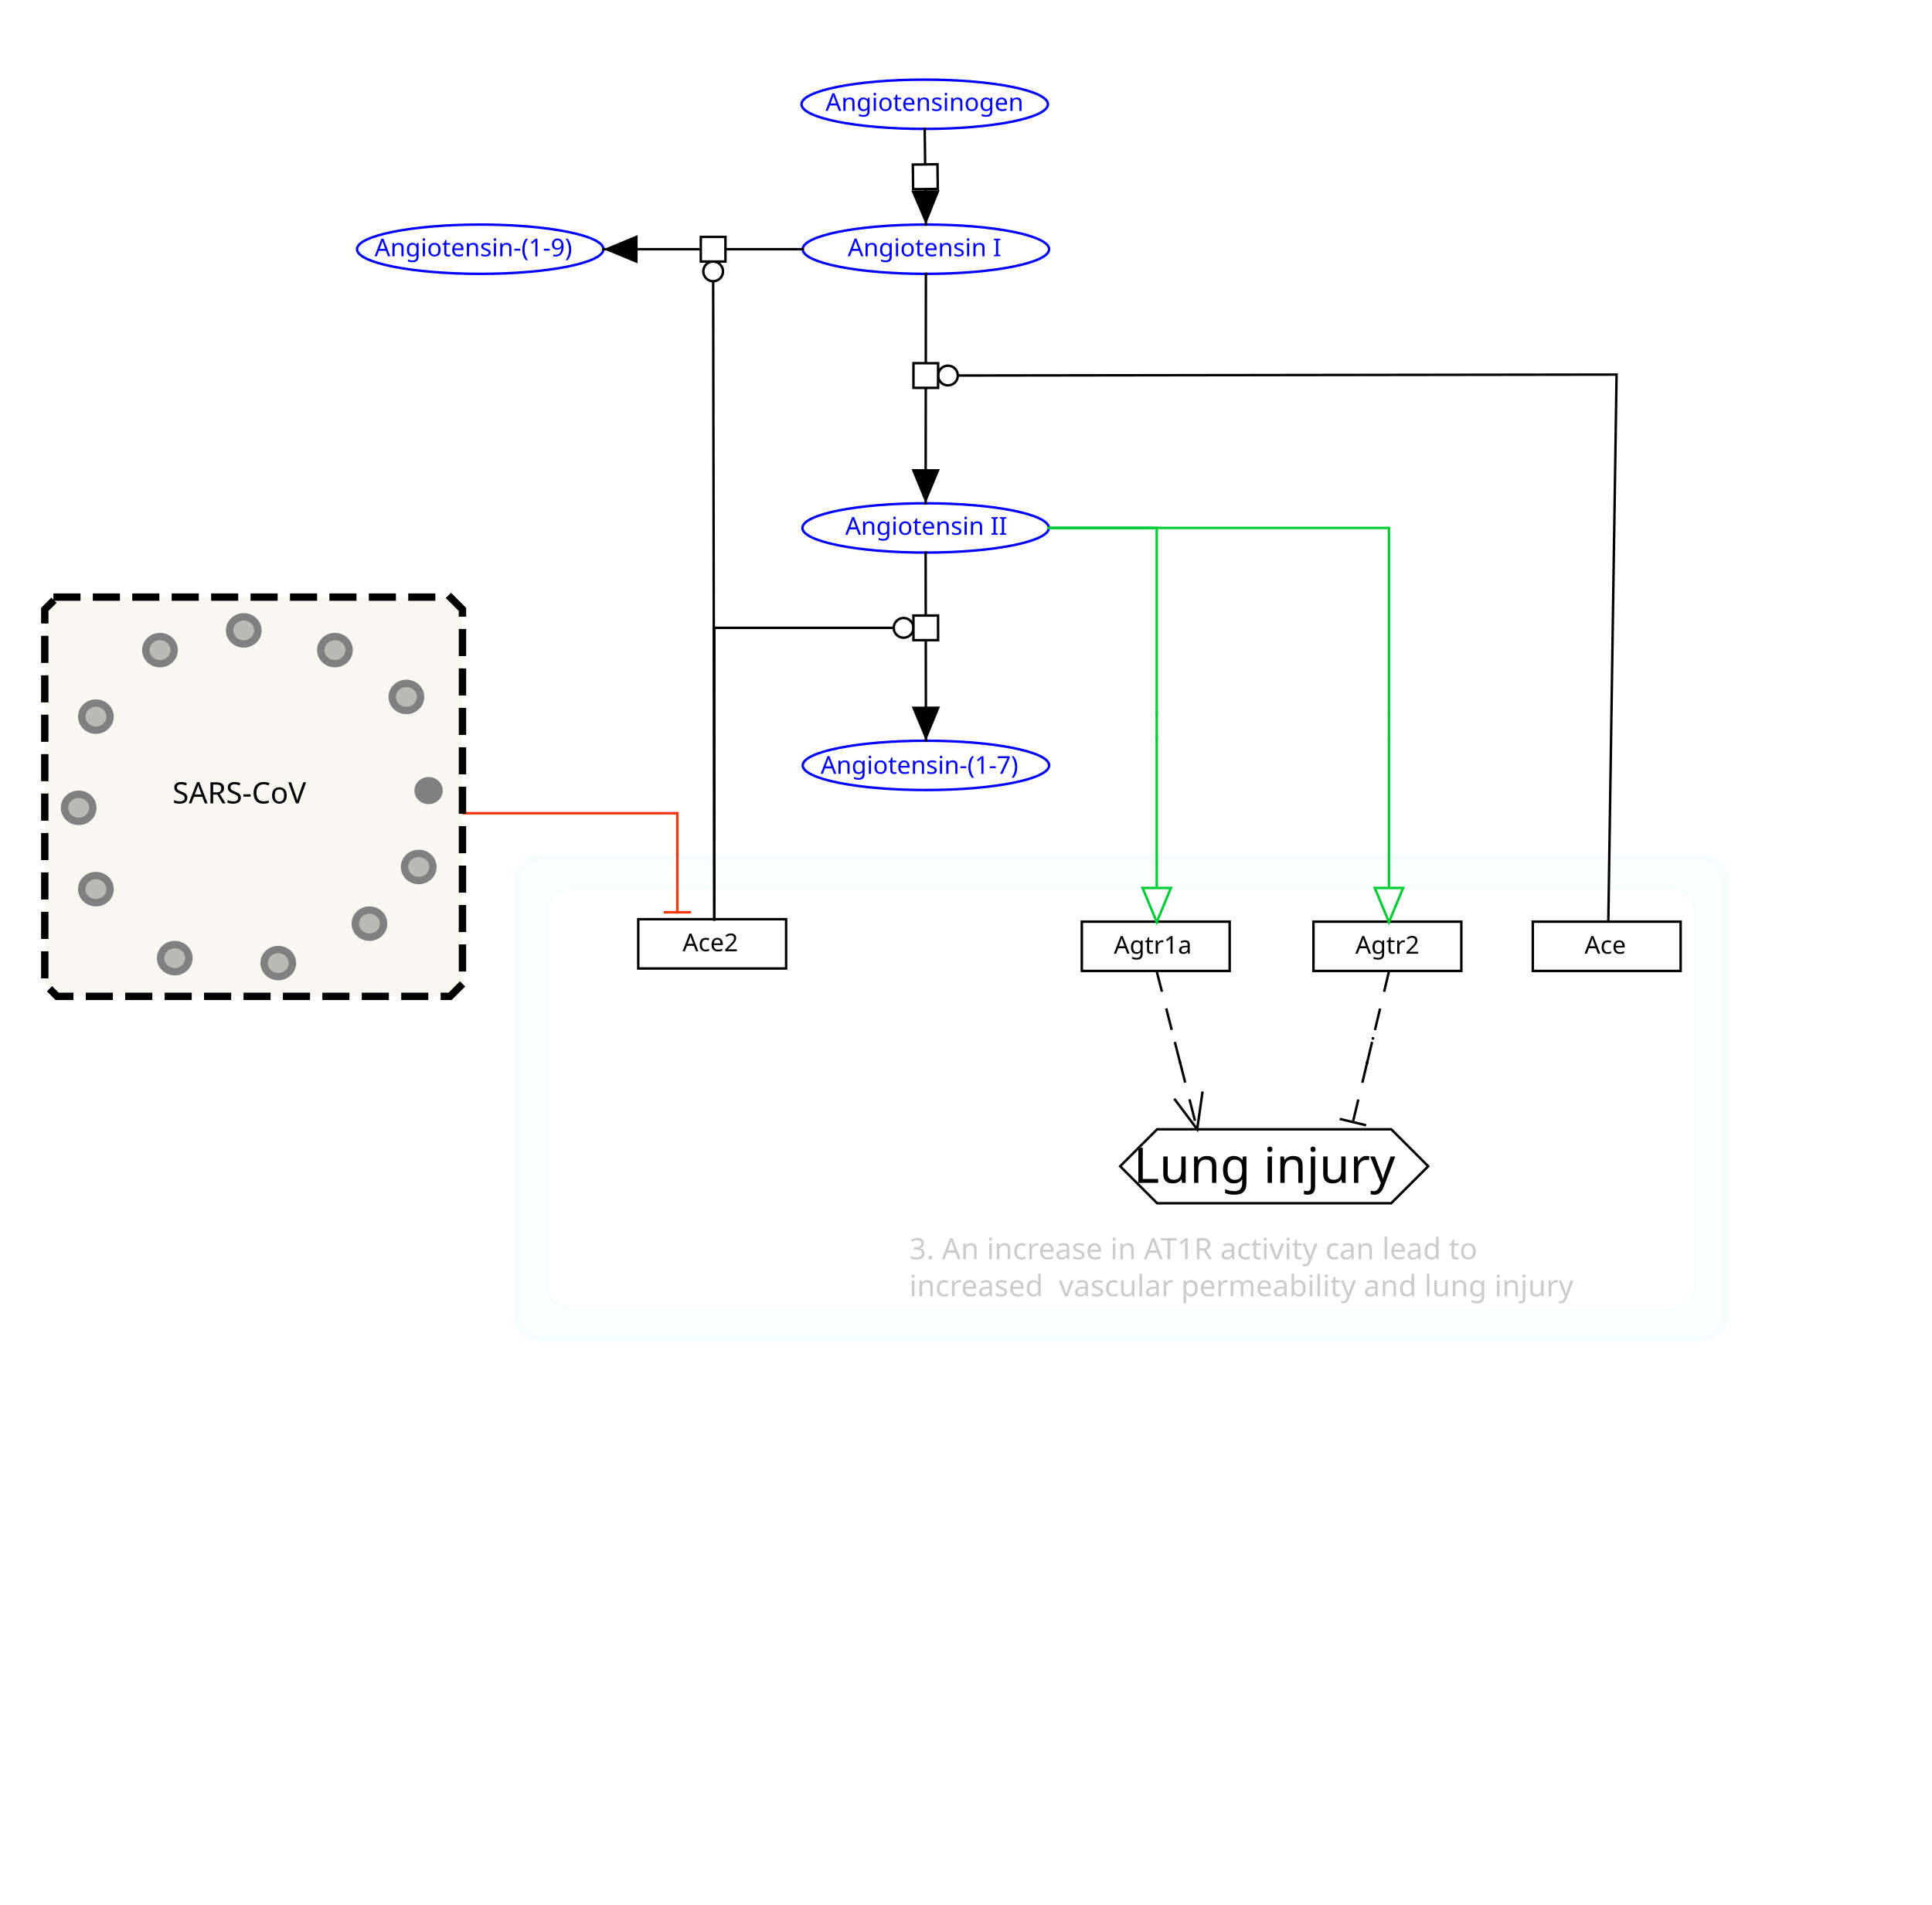
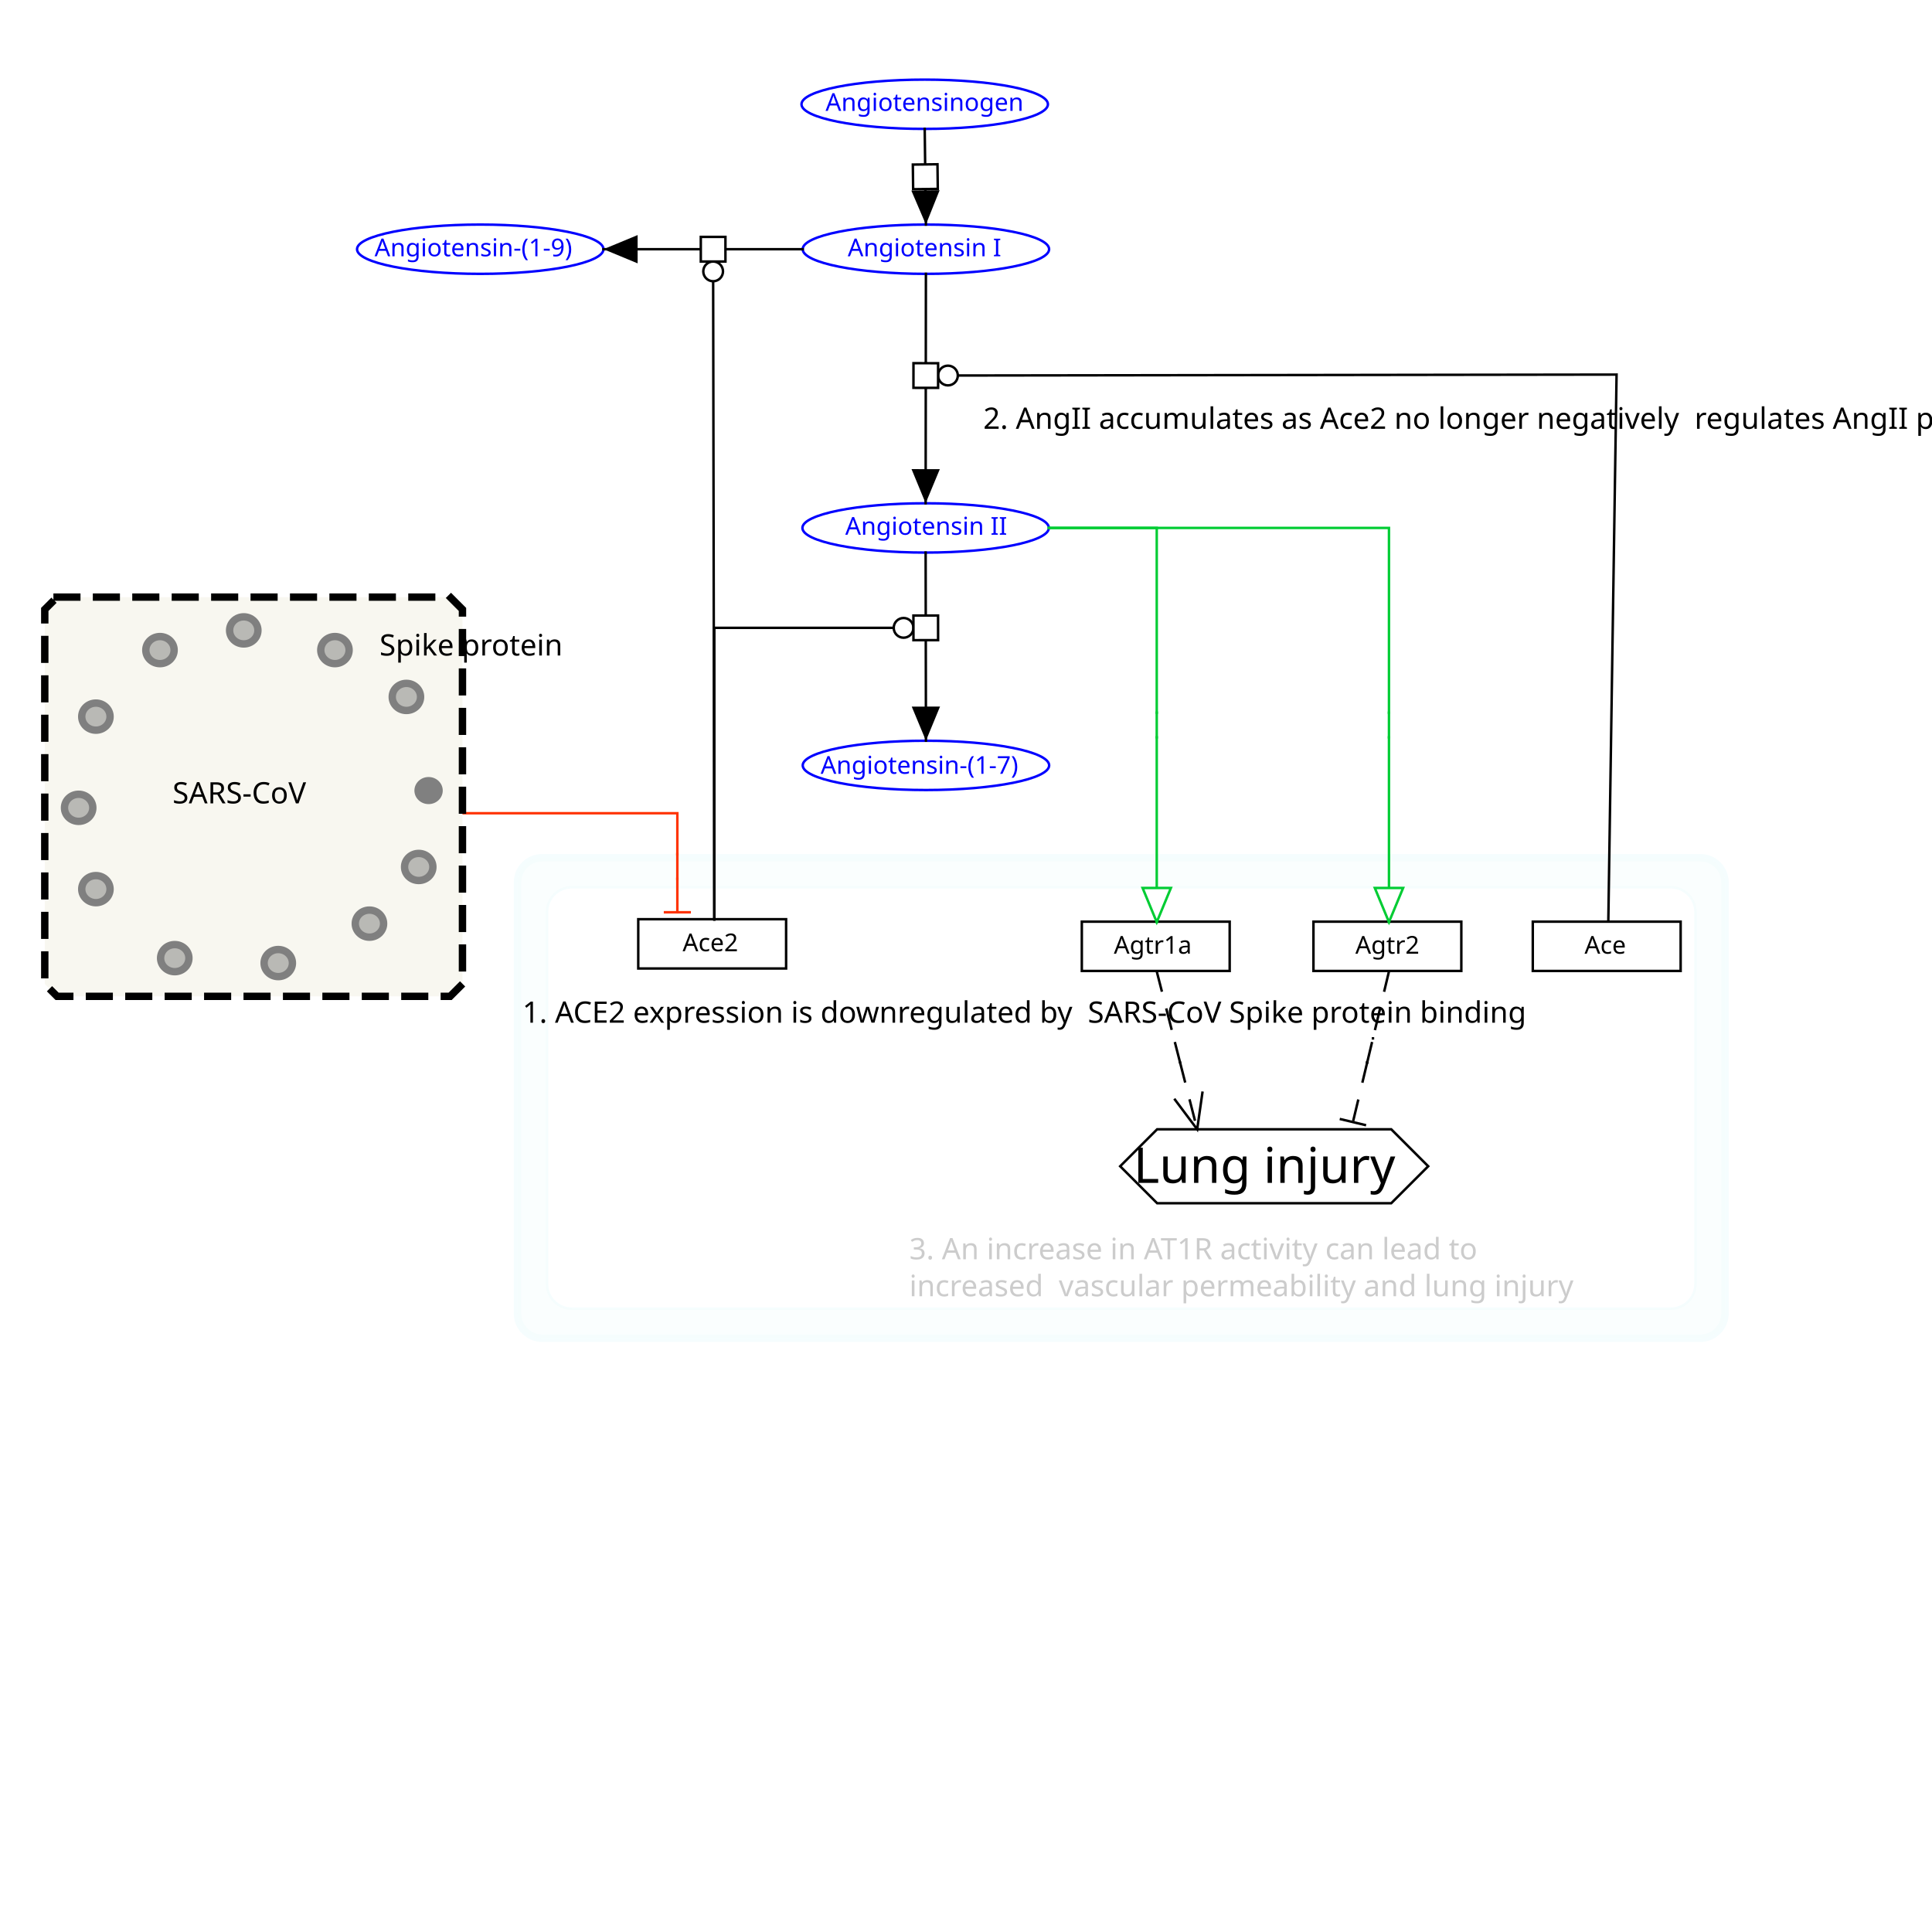
<svg xmlns="http://www.w3.org/2000/svg" fill-opacity="1" color-rendering="auto" color-interpolation="auto" text-rendering="auto" stroke="black" stroke-linecap="square" stroke-miterlimit="10" shape-rendering="auto" stroke-opacity="1" fill="black" stroke-dasharray="none" font-weight="normal" stroke-width="1" viewBox="0 0 784 773" font-family="'Dialog'" font-style="normal" stroke-linejoin="miter" font-size="12px" stroke-dashoffset="0" image-rendering="auto">
  <defs id="genericDefs" />
  <g />
  <defs id="genericDefs" />
  <g>
    <g fill="white" text-rendering="geometricPrecision" color-interpolation="linearRGB" color-rendering="optimizeQuality" stroke="white" image-rendering="optimizeQuality">
      <rect x="-1" width="786" height="775" y="-1" stroke="none" />
    </g>
    <g fill-opacity="0.031" fill="rgb(245,253,254)" text-rendering="geometricPrecision" color-rendering="optimizeQuality" image-rendering="optimizeQuality" stroke="rgb(245,253,254)" color-interpolation="linearRGB" stroke-opacity="0.031">
      <rect x="210" y="348.04" width="490" rx="10" ry="10" height="195" stroke="none" />
      <rect x="210" y="348.04" fill-opacity="1" fill="none" width="490" rx="10" ry="10" height="195" stroke-width="3" stroke-opacity="1" />
      <rect x="222" y="360.04" fill-opacity="1" fill="none" width="466" rx="10" ry="10" height="171" stroke-opacity="1" />
      <path d="M678 360.04 C683.523 360.04 688 364.517 688 370.04 L688 521.04 C688 526.563 683.523 531.04 678 531.04 L232 531.04 C226.477 531.04 222 526.563 222 521.04 L222 370.04 C222 364.517 226.477 360.04 232 360.04 ZM220 348.04 C214.477 348.04 210 352.517 210 358.04 L210 533.04 C210 538.563 214.477 543.04 220 543.04 L690 543.04 C695.523 543.04 700 538.563 700 533.04 L700 358.04 C700 352.517 695.523 348.04 690 348.04 Z" fill-opacity="0.498" stroke-opacity="0.498" stroke="none" />
    </g>
    <g fill="rgb(204,204,204)" text-rendering="geometricPrecision" color-rendering="optimizeQuality" image-rendering="optimizeQuality" font-family="sans-serif" stroke="rgb(204,204,204)" color-interpolation="linearRGB">
      <text x="369" xml:space="preserve" y="511" stroke="none">3. An increase in AT1R activity can lead to </text>
      <text x="369" xml:space="preserve" y="526" stroke="none">increased  vascular permeability and lung injury</text>
      <ellipse rx="50" fill="white" ry="10" cx="375.62" cy="214.226" stroke="none" />
      <ellipse rx="50" fill="none" ry="10" cx="375.62" cy="214.226" stroke="blue" />
      <text fill="blue" x="343" xml:space="preserve" font-size="10px" y="217" stroke="none">Angiotensin II</text>
      <ellipse rx="50" fill="white" ry="10" cx="375.728" cy="101.126" stroke="none" />
      <ellipse rx="50" fill="none" ry="10" cx="375.728" cy="101.126" stroke="blue" />
      <text fill="blue" x="344" xml:space="preserve" font-size="10px" y="104" stroke="none">Angiotensin I</text>
      <ellipse rx="50" fill="white" ry="10" cx="375.744" cy="310.582" stroke="none" />
      <ellipse rx="50" fill="none" ry="10" cx="375.744" cy="310.582" stroke="blue" />
      <text fill="blue" x="333" xml:space="preserve" font-size="10px" y="314" stroke="none">Angiotensin-(1-7)</text>
      <ellipse rx="50" fill="white" ry="10" cx="375.246" cy="42.309" stroke="none" />
      <ellipse rx="50" fill="none" ry="10" cx="375.246" cy="42.309" stroke="blue" />
      <text fill="blue" x="335" xml:space="preserve" font-size="10px" y="45" stroke="none">Angiotensinogen</text>
      <path fill="none" d="M375.728 111.126 L375.686 147.381" stroke="black" />
      <path fill="none" d="M375.675 157.381 L375.62 204.226" stroke="black" />
      <path fill="black" d="M369.896 190.362 L375.62 204.226 L381.377 190.375 Z" stroke="none" />
      <path fill="none" d="M652.644 374.186 L656 152 L380.68 152.387" stroke="black" />
      <circle fill="white" r="4" cx="384.68" cy="152.382" stroke="none" />
      <circle fill="none" r="4" cx="384.68" cy="152.382" stroke="black" />
      <path fill="none" d="M375.686 147.381 L375.686 147.381" stroke="black" />
      <path fill="none" d="M375.675 157.381 L375.675 157.381" stroke="black" />
      <rect x="370.68" y="147.381" transform="translate(375.6804,152.3815) rotate(90.0664) translate(-375.6804,-152.3815)" fill="white" width="10" height="10" stroke="none" />
      <rect x="370.68" y="147.381" transform="translate(375.6804,152.3815) rotate(90.0664) translate(-375.6804,-152.3815)" fill="none" width="10" height="10" stroke="black" />
    </g>
    <g font-size="10px" text-rendering="geometricPrecision" image-rendering="optimizeQuality" color-rendering="optimizeQuality" font-family="sans-serif" color-interpolation="linearRGB" font-weight="bold">
      <text x="375" xml:space="preserve" y="156" stroke="none" />
    </g>
    <g text-rendering="geometricPrecision" stroke-dasharray="8,8" color-interpolation="linearRGB" color-rendering="optimizeQuality" image-rendering="optimizeQuality">
      <path fill="none" d="M563.638 394.186 L557.138 421.356" />
      <path fill="none" d="M554.812 431.081 L549.01 455.333" />
      <line y2="456.496" fill="none" stroke-dasharray="none" x1="544.147" x2="553.872" y1="454.17" />
      <path fill="none" d="M557.138 421.356 L557.138 421.356" />
      <path fill="none" d="M554.812 431.081 L554.812 431.081" />
      <line y2="421.356" fill="none" x1="554.812" x2="557.138" y1="431.081" />
      <path stroke-dasharray="none" fill="none" d="M375.246 52.309 L375.425 66.718" />
      <path stroke-dasharray="none" fill="none" d="M375.549 76.717 L375.728 91.126" />
      <path stroke-dasharray="none" d="M369.816 77.34 L375.728 91.126 L381.296 77.197 Z" stroke="none" />
      <rect x="370.487" y="66.717" transform="translate(375.4869,71.7173) rotate(89.2877) translate(-375.4869,-71.7173)" fill="white" width="10" stroke-dasharray="none" height="10" stroke="none" />
      <rect x="370.487" y="66.717" transform="translate(375.4869,71.7173) rotate(89.2877) translate(-375.4869,-71.7173)" fill="none" width="10" stroke-dasharray="none" height="10" />
    </g>
    <g font-size="10px" text-rendering="geometricPrecision" image-rendering="optimizeQuality" color-rendering="optimizeQuality" font-family="sans-serif" color-interpolation="linearRGB" font-weight="bold">
      <text x="375" xml:space="preserve" y="75" stroke="none" />
    </g>
    <g fill="rgb(255,51,0)" text-rendering="geometricPrecision" color-interpolation="linearRGB" color-rendering="optimizeQuality" stroke="rgb(255,51,0)" image-rendering="optimizeQuality">
      <path fill="none" d="M173.917 326.3 L173.917 330 L274.864 330 L274.864 346.593" />
      <path fill="none" d="M274.864 356.593 L274.864 370.186" />
      <line y2="370.186" fill="none" x1="269.864" x2="279.864" y1="370.186" />
      <line y2="346.593" fill="none" x1="274.864" x2="274.864" y1="356.593" />
      <path fill="none" d="M375.62 224.226 L375.662 249.769" stroke="black" />
      <path fill="none" d="M375.678 259.769 L375.744 300.582" stroke="black" />
      <path fill="black" d="M369.981 286.733 L375.744 300.582 L381.462 286.715 Z" stroke="none" />
      <path fill="none" d="M289.864 373.186 L289.864 254.769 L370.67 254.777" stroke="black" />
      <circle fill="white" r="4" cx="366.67" cy="254.776" stroke="none" />
      <circle fill="none" r="4" cx="366.67" cy="254.776" stroke="black" />
      <rect x="370.67" y="249.769" transform="translate(375.6697,254.7688) rotate(89.9073) translate(-375.6697,-254.7688)" fill="white" width="10" height="10" stroke="none" />
      <rect x="370.67" y="249.769" transform="translate(375.6697,254.7688) rotate(89.9073) translate(-375.6697,-254.7688)" fill="none" width="10" height="10" stroke="black" />
    </g>
    <g font-size="10px" text-rendering="geometricPrecision" image-rendering="optimizeQuality" color-rendering="optimizeQuality" font-family="sans-serif" color-interpolation="linearRGB" font-weight="bold">
      <text x="375" xml:space="preserve" y="258" stroke="none" />
    </g>
    <g text-rendering="geometricPrecision" stroke-dasharray="8,8" color-interpolation="linearRGB" color-rendering="optimizeQuality" image-rendering="optimizeQuality">
      <path fill="none" d="M469.404 394.186 L476.368 421.375" />
      <path fill="none" d="M478.849 431.062 L485.812 458.251" />
      <path stroke-dasharray="none" fill="none" d="M476.813 446.25 L485.812 458.251 L487.934 443.402" />
      <line y2="421.375" fill="none" x1="478.849" x2="476.368" y1="431.062" />
    </g>
    <g fill-opacity="0.031" fill="rgb(128,128,128)" text-rendering="geometricPrecision" color-rendering="optimizeQuality" image-rendering="optimizeQuality" stroke="rgb(128,128,128)" color-interpolation="linearRGB" stroke-opacity="0.031">
      <rect x="63.167" y="288.8" width="76.5" rx="10" ry="10" height="68.5" stroke="none" />
    </g>
    <g fill="gray" text-rendering="geometricPrecision" color-rendering="optimizeQuality" image-rendering="optimizeQuality" stroke="gray" color-interpolation="linearRGB" stroke-width="3">
      <rect x="63.167" y="288.8" fill="none" width="76.5" rx="10" ry="10" height="68.5" />
      <rect x="75.167" y="300.8" fill="none" width="52.5" rx="10" ry="10" height="44.5" stroke-width="1" />
    </g>
    <g fill-opacity="0.498" fill="rgb(128,128,128)" text-rendering="geometricPrecision" color-rendering="optimizeQuality" image-rendering="optimizeQuality" stroke="rgb(128,128,128)" color-interpolation="linearRGB" stroke-opacity="0.498">
      <path d="M117.667 300.8 C123.19 300.8 127.667 305.277 127.667 310.8 L127.667 335.3 C127.667 340.823 123.19 345.3 117.667 345.3 L85.167 345.3 C79.644 345.3 75.167 340.823 75.167 335.3 L75.167 310.8 C75.167 305.277 79.644 300.8 85.167 300.8 ZM73.167 288.8 C67.644 288.8 63.167 293.277 63.167 298.8 L63.167 347.3 C63.167 352.823 67.644 357.3 73.167 357.3 L129.667 357.3 C135.19 357.3 139.667 352.823 139.667 347.3 L139.667 298.8 C139.667 293.277 135.19 288.8 129.667 288.8 Z" stroke="none" />
    </g>
    <g fill="rgb(255,204,0)" text-rendering="geometricPrecision" color-rendering="optimizeQuality" image-rendering="optimizeQuality" font-family="sans-serif" stroke="rgb(255,204,0)" color-interpolation="linearRGB">
      <text x="63" xml:space="preserve" y="296" stroke="none"> </text>
    </g>
    <g fill-opacity="0" fill="rgb(0,0,0)" text-rendering="geometricPrecision" color-rendering="optimizeQuality" image-rendering="optimizeQuality" stroke="rgb(0,0,0)" color-interpolation="linearRGB" stroke-opacity="0">
      <path d="M454.562 473.251 L469.562 458.251 L564.562 458.251 L579.562 473.251 L564.562 488.251 L469.562 488.251 Z" stroke="none" fill-rule="evenodd" />
    </g>
    <g text-rendering="geometricPrecision" color-rendering="optimizeQuality" color-interpolation="linearRGB" image-rendering="optimizeQuality">
      <path fill="none" d="M454.562 473.251 L469.562 458.251 L564.562 458.251 L579.562 473.251 L564.562 488.251 L469.562 488.251 Z" fill-rule="evenodd" />
      <text x="460" xml:space="preserve" font-size="20px" y="480" font-family="sans-serif" stroke="none">Lung injury</text>
      <rect fill="white" x="439" width="60" height="20" y="374" stroke="none" />
      <rect fill="none" x="439" width="60" height="20" y="374" />
      <text x="452" xml:space="preserve" font-size="10px" y="387" font-family="sans-serif" stroke="none">Agtr1a</text>
      <rect fill="white" x="259" width="60" height="20" y="373" stroke="none" />
      <rect fill="none" x="259" width="60" height="20" y="373" />
      <text x="277" xml:space="preserve" font-size="10px" y="386" font-family="sans-serif" stroke="none">Ace2</text>
      <rect fill="white" x="622" width="60" height="20" y="374" stroke="none" />
      <rect fill="none" x="622" width="60" height="20" y="374" />
      <text x="643" xml:space="preserve" font-size="10px" y="387" font-family="sans-serif" stroke="none">Ace</text>
      <rect fill="white" x="533" width="60" height="20" y="374" stroke="none" />
      <rect fill="none" x="533" width="60" height="20" y="374" />
      <text x="550" xml:space="preserve" font-size="10px" y="387" font-family="sans-serif" stroke="none">Agtr2</text>
      <path fill="rgb(248,247,240)" d="M23.167 242.3 L182.667 242.3 L187.667 247.3 L187.667 399.3 L182.667 404.3 L23.167 404.3 L18.167 399.3 L18.167 247.3 Z" fill-rule="evenodd" stroke="none" />
      <path fill="none" stroke-width="3" stroke-dasharray="8,8" d="M23.167 242.3 L182.667 242.3 L187.667 247.3 L187.667 399.3 L182.667 404.3 L23.167 404.3 L18.167 399.3 L18.167 247.3 Z" fill-rule="evenodd" />
      <text x="70" xml:space="preserve" y="326" font-family="sans-serif" stroke="none">SARS-CoV</text>
      <ellipse rx="5.75" fill="gray" ry="5.5" cx="173.917" cy="320.8" stroke="none" />
      <text fill="red" x="171" xml:space="preserve" y="325" font-family="sans-serif" stroke="none"> </text>
    </g>
    <g fill-opacity="0.031" fill="rgb(128,128,128)" text-rendering="geometricPrecision" color-rendering="optimizeQuality" image-rendering="optimizeQuality" stroke="rgb(128,128,128)" color-interpolation="linearRGB" stroke-opacity="0.031">
      <rect x="164.167" y="346.3" width="11.5" rx="10" ry="10" height="11" stroke="none" />
    </g>
    <g fill="gray" text-rendering="geometricPrecision" color-rendering="optimizeQuality" image-rendering="optimizeQuality" stroke="gray" color-interpolation="linearRGB" stroke-width="3">
      <rect x="164.167" y="346.3" fill="none" width="11.5" rx="10" ry="10" height="11" />
    </g>
    <g fill-opacity="0.498" fill="rgb(128,128,128)" text-rendering="geometricPrecision" color-rendering="optimizeQuality" image-rendering="optimizeQuality" stroke="rgb(128,128,128)" color-interpolation="linearRGB" stroke-opacity="0.498">
      <path d="M169.917 346.3 C166.741 346.3 164.167 348.762 164.167 351.8 C164.167 354.837 166.741 357.3 169.917 357.3 C173.093 357.3 175.667 354.837 175.667 351.8 C175.667 348.762 173.093 346.3 169.917 346.3 Z" stroke="none" />
    </g>
    <g font-size="8px" fill="red" text-rendering="geometricPrecision" image-rendering="optimizeQuality" color-rendering="optimizeQuality" font-family="sans-serif" stroke="red" color-interpolation="linearRGB">
      <text x="164" xml:space="preserve" y="351" stroke="none"> </text>
    </g>
    <g fill-opacity="0.031" fill="rgb(128,128,128)" text-rendering="geometricPrecision" color-rendering="optimizeQuality" image-rendering="optimizeQuality" stroke="rgb(128,128,128)" color-interpolation="linearRGB" stroke-opacity="0.031">
      <rect x="144.167" y="369.3" width="11.5" rx="10" ry="10" height="11" stroke="none" />
    </g>
    <g fill="gray" text-rendering="geometricPrecision" color-rendering="optimizeQuality" image-rendering="optimizeQuality" stroke="gray" color-interpolation="linearRGB" stroke-width="3">
      <rect x="144.167" y="369.3" fill="none" width="11.5" rx="10" ry="10" height="11" />
    </g>
    <g fill-opacity="0.498" fill="rgb(128,128,128)" text-rendering="geometricPrecision" color-rendering="optimizeQuality" image-rendering="optimizeQuality" stroke="rgb(128,128,128)" color-interpolation="linearRGB" stroke-opacity="0.498">
      <path d="M149.917 369.3 C146.741 369.3 144.167 371.762 144.167 374.8 C144.167 377.837 146.741 380.3 149.917 380.3 C153.093 380.3 155.667 377.837 155.667 374.8 C155.667 371.762 153.093 369.3 149.917 369.3 Z" stroke="none" />
    </g>
    <g font-size="8px" fill="red" text-rendering="geometricPrecision" image-rendering="optimizeQuality" color-rendering="optimizeQuality" font-family="sans-serif" stroke="red" color-interpolation="linearRGB">
      <text x="144" xml:space="preserve" y="374" stroke="none"> </text>
    </g>
    <g fill-opacity="0.031" fill="rgb(128,128,128)" text-rendering="geometricPrecision" color-rendering="optimizeQuality" image-rendering="optimizeQuality" stroke="rgb(128,128,128)" color-interpolation="linearRGB" stroke-opacity="0.031">
      <rect x="159.167" y="277.3" width="11.5" rx="10" ry="10" height="11" stroke="none" />
    </g>
    <g fill="gray" text-rendering="geometricPrecision" color-rendering="optimizeQuality" image-rendering="optimizeQuality" stroke="gray" color-interpolation="linearRGB" stroke-width="3">
      <rect x="159.167" y="277.3" fill="none" width="11.5" rx="10" ry="10" height="11" />
    </g>
    <g fill-opacity="0.498" fill="rgb(128,128,128)" text-rendering="geometricPrecision" color-rendering="optimizeQuality" image-rendering="optimizeQuality" stroke="rgb(128,128,128)" color-interpolation="linearRGB" stroke-opacity="0.498">
      <path d="M164.917 277.3 C161.741 277.3 159.167 279.762 159.167 282.8 C159.167 285.837 161.741 288.3 164.917 288.3 C168.093 288.3 170.667 285.837 170.667 282.8 C170.667 279.762 168.093 277.3 164.917 277.3 Z" stroke="none" />
    </g>
    <g font-size="8px" fill="red" text-rendering="geometricPrecision" image-rendering="optimizeQuality" color-rendering="optimizeQuality" font-family="sans-serif" stroke="red" color-interpolation="linearRGB">
      <text x="159" xml:space="preserve" y="282" stroke="none"> </text>
    </g>
    <g fill-opacity="0.031" fill="rgb(128,128,128)" text-rendering="geometricPrecision" color-rendering="optimizeQuality" image-rendering="optimizeQuality" stroke="rgb(128,128,128)" color-interpolation="linearRGB" stroke-opacity="0.031">
      <rect x="33.167" y="355.3" width="11.5" rx="10" ry="10" height="11" stroke="none" />
    </g>
    <g fill="gray" text-rendering="geometricPrecision" color-rendering="optimizeQuality" image-rendering="optimizeQuality" stroke="gray" color-interpolation="linearRGB" stroke-width="3">
      <rect x="33.167" y="355.3" fill="none" width="11.5" rx="10" ry="10" height="11" />
    </g>
    <g fill-opacity="0.498" fill="rgb(128,128,128)" text-rendering="geometricPrecision" color-rendering="optimizeQuality" image-rendering="optimizeQuality" stroke="rgb(128,128,128)" color-interpolation="linearRGB" stroke-opacity="0.498">
      <path d="M38.917 355.3 C35.741 355.3 33.167 357.762 33.167 360.8 C33.167 363.837 35.741 366.3 38.917 366.3 C42.093 366.3 44.667 363.837 44.667 360.8 C44.667 357.762 42.093 355.3 38.917 355.3 Z" stroke="none" />
    </g>
    <g font-size="8px" fill="red" text-rendering="geometricPrecision" image-rendering="optimizeQuality" color-rendering="optimizeQuality" font-family="sans-serif" stroke="red" color-interpolation="linearRGB">
      <text x="33" xml:space="preserve" y="360" stroke="none"> </text>
    </g>
    <g fill-opacity="0.031" fill="rgb(128,128,128)" text-rendering="geometricPrecision" color-rendering="optimizeQuality" image-rendering="optimizeQuality" stroke="rgb(128,128,128)" color-interpolation="linearRGB" stroke-opacity="0.031">
      <rect x="26.167" y="322.3" width="11.5" rx="10" ry="10" height="11" stroke="none" />
    </g>
    <g fill="gray" text-rendering="geometricPrecision" color-rendering="optimizeQuality" image-rendering="optimizeQuality" stroke="gray" color-interpolation="linearRGB" stroke-width="3">
      <rect x="26.167" y="322.3" fill="none" width="11.5" rx="10" ry="10" height="11" />
    </g>
    <g fill-opacity="0.498" fill="rgb(128,128,128)" text-rendering="geometricPrecision" color-rendering="optimizeQuality" image-rendering="optimizeQuality" stroke="rgb(128,128,128)" color-interpolation="linearRGB" stroke-opacity="0.498">
      <path d="M31.917 322.3 C28.741 322.3 26.167 324.762 26.167 327.8 C26.167 330.837 28.741 333.3 31.917 333.3 C35.093 333.3 37.667 330.837 37.667 327.8 C37.667 324.762 35.093 322.3 31.917 322.3 Z" stroke="none" />
    </g>
    <g font-size="8px" fill="red" text-rendering="geometricPrecision" image-rendering="optimizeQuality" color-rendering="optimizeQuality" font-family="sans-serif" stroke="red" color-interpolation="linearRGB">
      <text x="26" xml:space="preserve" y="327" stroke="none"> </text>
    </g>
    <g fill-opacity="0.031" fill="rgb(128,128,128)" text-rendering="geometricPrecision" color-rendering="optimizeQuality" image-rendering="optimizeQuality" stroke="rgb(128,128,128)" color-interpolation="linearRGB" stroke-opacity="0.031">
      <rect x="33.167" y="285.3" width="11.5" rx="10" ry="10" height="11" stroke="none" />
    </g>
    <g fill="gray" text-rendering="geometricPrecision" color-rendering="optimizeQuality" image-rendering="optimizeQuality" stroke="gray" color-interpolation="linearRGB" stroke-width="3">
      <rect x="33.167" y="285.3" fill="none" width="11.5" rx="10" ry="10" height="11" />
    </g>
    <g fill-opacity="0.498" fill="rgb(128,128,128)" text-rendering="geometricPrecision" color-rendering="optimizeQuality" image-rendering="optimizeQuality" stroke="rgb(128,128,128)" color-interpolation="linearRGB" stroke-opacity="0.498">
      <path d="M38.917 285.3 C35.741 285.3 33.167 287.762 33.167 290.8 C33.167 293.837 35.741 296.3 38.917 296.3 C42.093 296.3 44.667 293.837 44.667 290.8 C44.667 287.762 42.093 285.3 38.917 285.3 Z" stroke="none" />
    </g>
    <g font-size="8px" fill="red" text-rendering="geometricPrecision" image-rendering="optimizeQuality" color-rendering="optimizeQuality" font-family="sans-serif" stroke="red" color-interpolation="linearRGB">
      <text x="33" xml:space="preserve" y="290" stroke="none"> </text>
    </g>
    <g fill-opacity="0.031" fill="rgb(128,128,128)" text-rendering="geometricPrecision" color-rendering="optimizeQuality" image-rendering="optimizeQuality" stroke="rgb(128,128,128)" color-interpolation="linearRGB" stroke-opacity="0.031">
      <rect x="59.167" y="258.3" width="11.5" rx="10" ry="10" height="11" stroke="none" />
    </g>
    <g fill="gray" text-rendering="geometricPrecision" color-rendering="optimizeQuality" image-rendering="optimizeQuality" stroke="gray" color-interpolation="linearRGB" stroke-width="3">
      <rect x="59.167" y="258.3" fill="none" width="11.5" rx="10" ry="10" height="11" />
    </g>
    <g fill-opacity="0.498" fill="rgb(128,128,128)" text-rendering="geometricPrecision" color-rendering="optimizeQuality" image-rendering="optimizeQuality" stroke="rgb(128,128,128)" color-interpolation="linearRGB" stroke-opacity="0.498">
      <path d="M64.917 258.3 C61.741 258.3 59.167 260.762 59.167 263.8 C59.167 266.837 61.741 269.3 64.917 269.3 C68.093 269.3 70.667 266.837 70.667 263.8 C70.667 260.762 68.093 258.3 64.917 258.3 Z" stroke="none" />
    </g>
    <g font-size="8px" fill="red" text-rendering="geometricPrecision" image-rendering="optimizeQuality" color-rendering="optimizeQuality" font-family="sans-serif" stroke="red" color-interpolation="linearRGB">
      <text x="59" xml:space="preserve" y="263" stroke="none"> </text>
    </g>
    <g fill-opacity="0.031" fill="rgb(128,128,128)" text-rendering="geometricPrecision" color-rendering="optimizeQuality" image-rendering="optimizeQuality" stroke="rgb(128,128,128)" color-interpolation="linearRGB" stroke-opacity="0.031">
      <rect x="93.167" y="250.3" width="11.5" rx="10" ry="10" height="11" stroke="none" />
    </g>
    <g fill="gray" text-rendering="geometricPrecision" color-rendering="optimizeQuality" image-rendering="optimizeQuality" stroke="gray" color-interpolation="linearRGB" stroke-width="3">
      <rect x="93.167" y="250.3" fill="none" width="11.5" rx="10" ry="10" height="11" />
    </g>
    <g fill-opacity="0.498" fill="rgb(128,128,128)" text-rendering="geometricPrecision" color-rendering="optimizeQuality" image-rendering="optimizeQuality" stroke="rgb(128,128,128)" color-interpolation="linearRGB" stroke-opacity="0.498">
      <path d="M98.917 250.3 C95.741 250.3 93.167 252.762 93.167 255.8 C93.167 258.837 95.741 261.3 98.917 261.3 C102.093 261.3 104.667 258.837 104.667 255.8 C104.667 252.762 102.093 250.3 98.917 250.3 Z" stroke="none" />
    </g>
    <g font-size="8px" fill="red" text-rendering="geometricPrecision" image-rendering="optimizeQuality" color-rendering="optimizeQuality" font-family="sans-serif" stroke="red" color-interpolation="linearRGB">
      <text x="93" xml:space="preserve" y="255" stroke="none"> </text>
    </g>
    <g fill-opacity="0.031" fill="rgb(128,128,128)" text-rendering="geometricPrecision" color-rendering="optimizeQuality" image-rendering="optimizeQuality" stroke="rgb(128,128,128)" color-interpolation="linearRGB" stroke-opacity="0.031">
      <rect x="130.167" y="258.3" width="11.5" rx="10" ry="10" height="11" stroke="none" />
    </g>
    <g fill="gray" text-rendering="geometricPrecision" color-rendering="optimizeQuality" image-rendering="optimizeQuality" stroke="gray" color-interpolation="linearRGB" stroke-width="3">
      <rect x="130.167" y="258.3" fill="none" width="11.5" rx="10" ry="10" height="11" />
    </g>
    <g fill-opacity="0.498" fill="rgb(128,128,128)" text-rendering="geometricPrecision" color-rendering="optimizeQuality" image-rendering="optimizeQuality" stroke="rgb(128,128,128)" color-interpolation="linearRGB" stroke-opacity="0.498">
      <path d="M135.917 258.3 C132.741 258.3 130.167 260.762 130.167 263.8 C130.167 266.837 132.741 269.3 135.917 269.3 C139.093 269.3 141.667 266.837 141.667 263.8 C141.667 260.762 139.093 258.3 135.917 258.3 Z" stroke="none" />
    </g>
    <g font-size="8px" fill="red" text-rendering="geometricPrecision" image-rendering="optimizeQuality" color-rendering="optimizeQuality" font-family="sans-serif" stroke="red" color-interpolation="linearRGB">
      <text x="130" xml:space="preserve" y="263" stroke="none"> </text>
    </g>
    <g fill-opacity="0.031" fill="rgb(128,128,128)" text-rendering="geometricPrecision" color-rendering="optimizeQuality" image-rendering="optimizeQuality" stroke="rgb(128,128,128)" color-interpolation="linearRGB" stroke-opacity="0.031">
      <rect x="65.167" y="383.3" width="11.5" rx="10" ry="10" height="11" stroke="none" />
    </g>
    <g fill="gray" text-rendering="geometricPrecision" color-rendering="optimizeQuality" image-rendering="optimizeQuality" stroke="gray" color-interpolation="linearRGB" stroke-width="3">
      <rect x="65.167" y="383.3" fill="none" width="11.5" rx="10" ry="10" height="11" />
    </g>
    <g fill-opacity="0.498" fill="rgb(128,128,128)" text-rendering="geometricPrecision" color-rendering="optimizeQuality" image-rendering="optimizeQuality" stroke="rgb(128,128,128)" color-interpolation="linearRGB" stroke-opacity="0.498">
      <path d="M70.917 383.3 C67.741 383.3 65.167 385.762 65.167 388.8 C65.167 391.837 67.741 394.3 70.917 394.3 C74.093 394.3 76.667 391.837 76.667 388.8 C76.667 385.762 74.093 383.3 70.917 383.3 Z" stroke="none" />
    </g>
    <g font-size="8px" fill="red" text-rendering="geometricPrecision" image-rendering="optimizeQuality" color-rendering="optimizeQuality" font-family="sans-serif" stroke="red" color-interpolation="linearRGB">
      <text x="65" xml:space="preserve" y="388" stroke="none"> </text>
    </g>
    <g fill-opacity="0.031" fill="rgb(128,128,128)" text-rendering="geometricPrecision" color-rendering="optimizeQuality" image-rendering="optimizeQuality" stroke="rgb(128,128,128)" color-interpolation="linearRGB" stroke-opacity="0.031">
      <rect x="107.167" y="385.3" width="11.5" rx="10" ry="10" height="11" stroke="none" />
    </g>
    <g fill="gray" text-rendering="geometricPrecision" color-rendering="optimizeQuality" image-rendering="optimizeQuality" stroke="gray" color-interpolation="linearRGB" stroke-width="3">
      <rect x="107.167" y="385.3" fill="none" width="11.5" rx="10" ry="10" height="11" />
    </g>
    <g fill-opacity="0.498" fill="rgb(128,128,128)" text-rendering="geometricPrecision" color-rendering="optimizeQuality" image-rendering="optimizeQuality" stroke="rgb(128,128,128)" color-interpolation="linearRGB" stroke-opacity="0.498">
      <path d="M112.917 385.3 C109.741 385.3 107.167 387.762 107.167 390.8 C107.167 393.837 109.741 396.3 112.917 396.3 C116.093 396.3 118.667 393.837 118.667 390.8 C118.667 387.762 116.093 385.3 112.917 385.3 Z" stroke="none" />
    </g>
    <g font-size="8px" fill="red" text-rendering="geometricPrecision" image-rendering="optimizeQuality" color-rendering="optimizeQuality" font-family="sans-serif" stroke="red" color-interpolation="linearRGB">
      <text x="107" xml:space="preserve" y="390" stroke="none"> </text>
    </g>
    <g fill="rgb(0,204,51)" text-rendering="geometricPrecision" color-interpolation="linearRGB" color-rendering="optimizeQuality" stroke="rgb(0,204,51)" image-rendering="optimizeQuality">
      <path fill="none" d="M425.62 214.226 L469.404 214.226 L469.404 289.206" />
      <path fill="none" d="M469.404 299.206 L469.404 374.186" />
      <path fill="white" d="M469.404 374.186 L463.664 360.328 L475.145 360.328 Z" stroke="none" />
      <path fill="none" d="M469.404 374.186 L463.664 360.328 L475.145 360.328 Z" />
      <line y2="289.206" fill="none" x1="469.404" x2="469.404" y1="299.206" />
      <path fill="none" d="M425.62 214.226 L563.638 214.226 L563.638 289.206" />
      <path fill="none" d="M563.638 299.206 L563.638 374.186" />
      <path fill="white" d="M563.638 374.186 L557.898 360.328 L569.379 360.328 Z" stroke="none" />
      <path fill="none" d="M563.638 374.186 L557.898 360.328 L569.379 360.328 Z" />
      <line y2="289.206" fill="none" x1="563.638" x2="563.638" y1="299.206" />
      <ellipse rx="50" fill="white" ry="10" cx="194.887" cy="101.126" stroke="none" />
      <ellipse rx="50" fill="none" ry="10" cx="194.887" cy="101.126" stroke="blue" />
    </g>
    <g font-size="10px" fill="blue" text-rendering="geometricPrecision" image-rendering="optimizeQuality" color-rendering="optimizeQuality" font-family="sans-serif" stroke="blue" color-interpolation="linearRGB">
      <text x="152" xml:space="preserve" y="104" stroke="none">Angiotensin-(1-9)</text>
    </g>
    <g text-rendering="geometricPrecision" color-rendering="optimizeQuality" color-interpolation="linearRGB" image-rendering="optimizeQuality">
      <path fill="none" d="M325.728 101.126 L294.381 101.126" />
      <path fill="none" d="M284.381 101.126 L244.887 101.126" />
      <path d="M258.745 95.386 L244.887 101.126 L258.745 106.866 Z" stroke="none" />
      <path fill="none" d="M289.864 373.186 L289.381 106.126" />
      <circle fill="white" r="4" cx="289.389" cy="110.126" stroke="none" />
      <circle fill="none" r="4" cx="289.389" cy="110.126" />
      <rect x="284.381" y="96.126" transform="translate(289.3813,101.1259) rotate(180) translate(-289.3813,-101.1259)" fill="white" width="10" height="10" stroke="none" />
      <rect fill="none" x="284.381" width="10" height="10" y="96.126" transform="translate(289.3813,101.1259) rotate(180) translate(-289.3813,-101.1259)" />
      <text x="289" font-size="10px" y="105" font-family="sans-serif" stroke="none" font-weight="bold" xml:space="preserve" />
+       <text x="399" xml:space="preserve" y="174" stroke="none">2. AngII accumulates as Ace2 no longer negatively  regulates AngII production</text>
+       <text x="212" xml:space="preserve" y="415" stroke="none">1. ACE2 expression is downregulated by  SARS-CoV Spike protein binding</text>
+       <text x="154" xml:space="preserve" y="266" stroke="none">Spike protein</text>
    </g>
  </g>
</svg>
